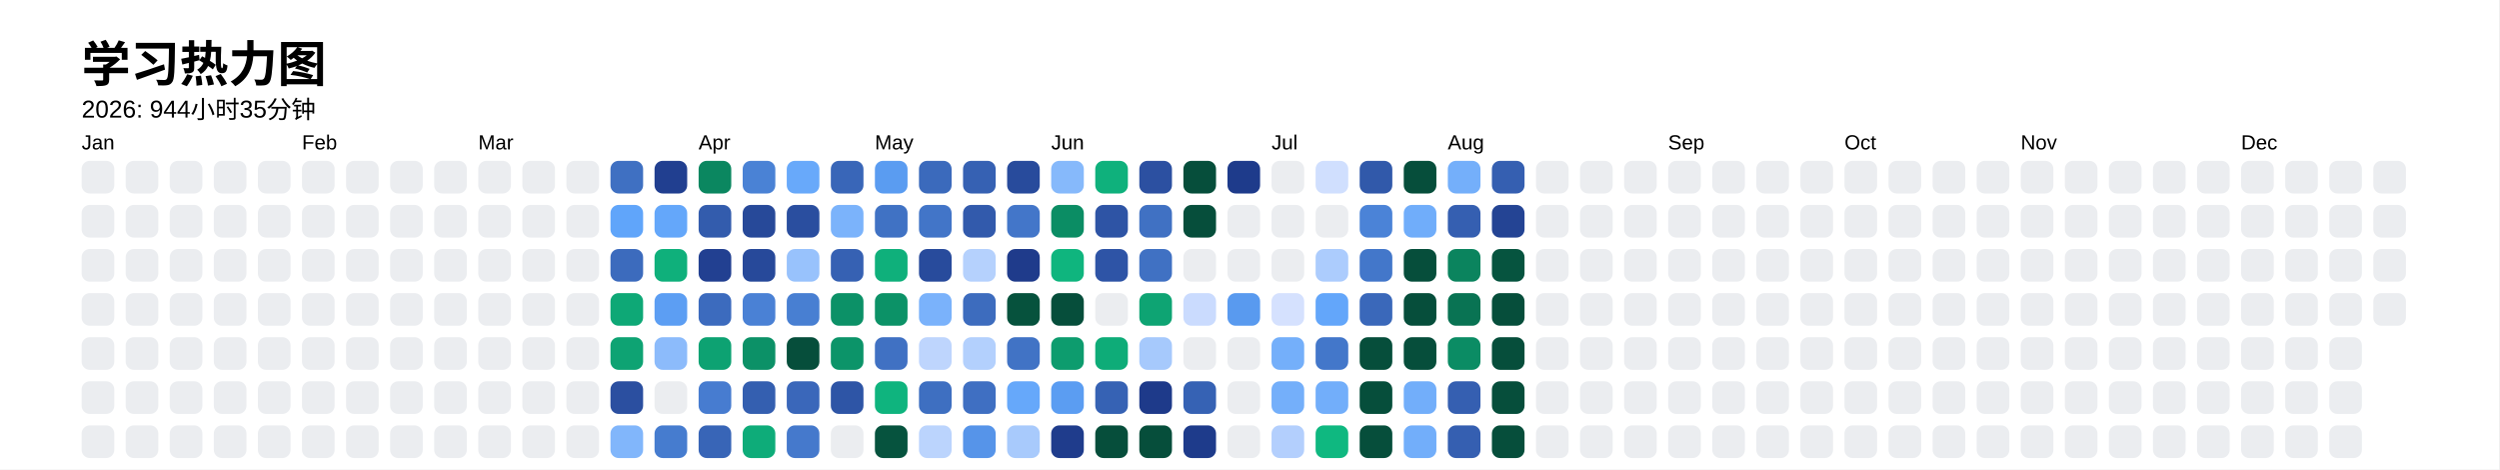
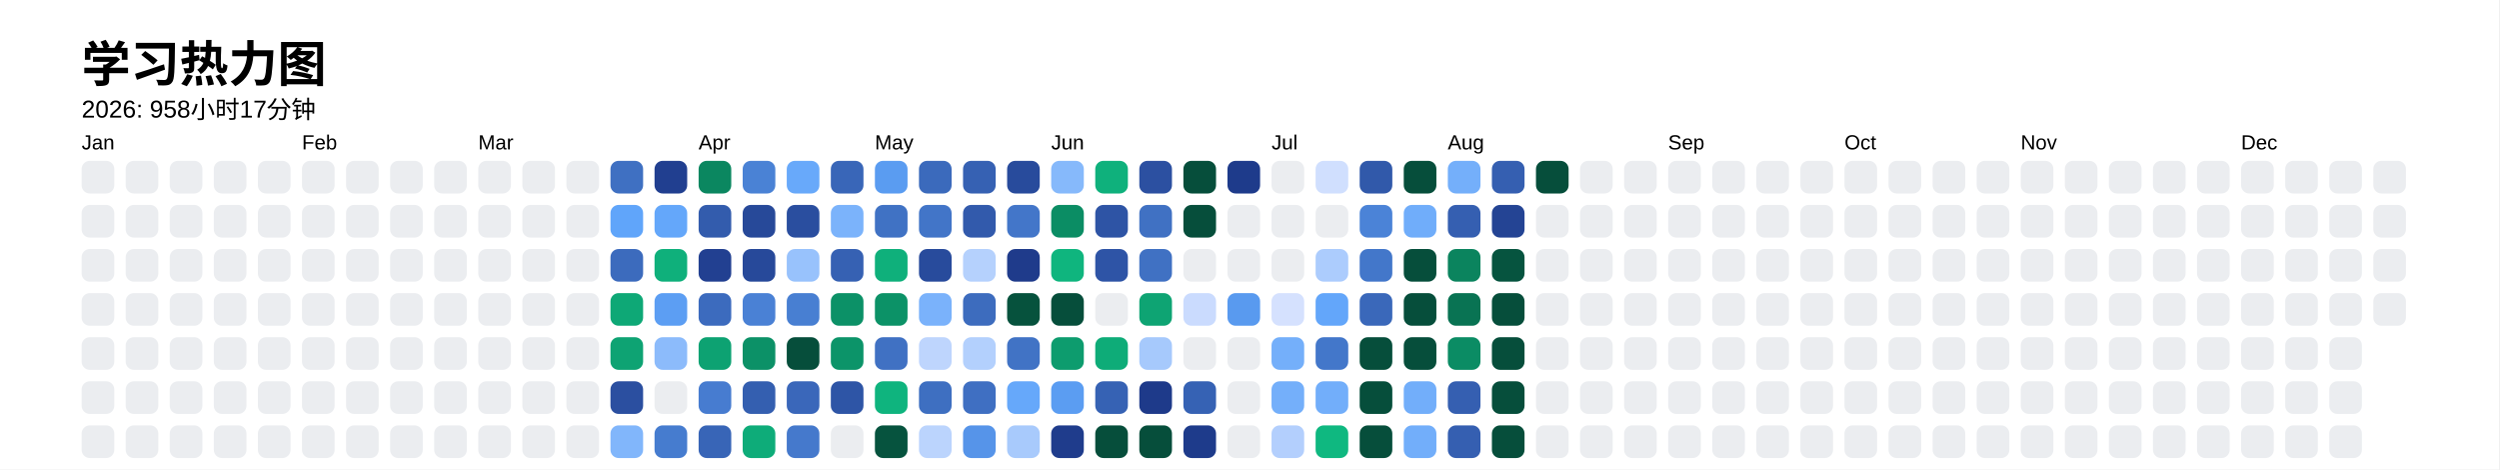
<svg xmlns="http://www.w3.org/2000/svg" style="background-color:white;" baseProfile="full" height="57.5mm" version="1.1" viewBox="0,0,306.2,57.5" width="306.2mm">
  <defs />
  <rect fill="#FFFFFF" height="57.5" width="306.2" x="0" y="0" />
  <text fill="#000000" style="font-size:6px; font-family:Arial; font-weight:bold;" x="10" y="10">学习热力图</text>
-   <text fill="#000000" style="font-size:3px; font-family:Arial;" x="10" y="14.4">2026: 944小时35分钟</text>
+   <text fill="#000000" style="font-size:3px; font-family:Arial;" x="10" y="14.4">2026: 958小时17分钟</text>
  <text fill="#000000" style="font-size:2.5px; font-family:Arial" x="10" y="18.3">Jan</text>
  <rect fill="#ebedf0" height="4" rx="1" ry="1" width="4" x="10" y="19.7" />
  <rect fill="#ebedf0" height="4" rx="1" ry="1" width="4" x="10" y="25.1" />
  <rect fill="#ebedf0" height="4" rx="1" ry="1" width="4" x="10" y="30.5" />
  <rect fill="#ebedf0" height="4" rx="1" ry="1" width="4" x="10" y="35.9" />
  <rect fill="#ebedf0" height="4" rx="1" ry="1" width="4" x="10" y="41.3" />
  <rect fill="#ebedf0" height="4" rx="1" ry="1" width="4" x="10" y="46.7" />
  <rect fill="#ebedf0" height="4" rx="1" ry="1" width="4" x="10" y="52.1" />
  <rect fill="#ebedf0" height="4" rx="1" ry="1" width="4" x="15.4" y="19.7" />
  <rect fill="#ebedf0" height="4" rx="1" ry="1" width="4" x="15.4" y="25.1" />
  <rect fill="#ebedf0" height="4" rx="1" ry="1" width="4" x="15.4" y="30.5" />
  <rect fill="#ebedf0" height="4" rx="1" ry="1" width="4" x="15.4" y="35.9" />
  <rect fill="#ebedf0" height="4" rx="1" ry="1" width="4" x="15.4" y="41.3" />
  <rect fill="#ebedf0" height="4" rx="1" ry="1" width="4" x="15.4" y="46.7" />
  <rect fill="#ebedf0" height="4" rx="1" ry="1" width="4" x="15.4" y="52.1" />
  <rect fill="#ebedf0" height="4" rx="1" ry="1" width="4" x="20.8" y="19.7" />
  <rect fill="#ebedf0" height="4" rx="1" ry="1" width="4" x="20.8" y="25.1" />
  <rect fill="#ebedf0" height="4" rx="1" ry="1" width="4" x="20.8" y="30.5" />
  <rect fill="#ebedf0" height="4" rx="1" ry="1" width="4" x="20.8" y="35.9" />
  <rect fill="#ebedf0" height="4" rx="1" ry="1" width="4" x="20.8" y="41.3" />
  <rect fill="#ebedf0" height="4" rx="1" ry="1" width="4" x="20.8" y="46.7" />
  <rect fill="#ebedf0" height="4" rx="1" ry="1" width="4" x="20.8" y="52.1" />
  <rect fill="#ebedf0" height="4" rx="1" ry="1" width="4" x="26.2" y="19.7" />
  <rect fill="#ebedf0" height="4" rx="1" ry="1" width="4" x="26.2" y="25.1" />
  <rect fill="#ebedf0" height="4" rx="1" ry="1" width="4" x="26.2" y="30.5" />
  <rect fill="#ebedf0" height="4" rx="1" ry="1" width="4" x="26.2" y="35.9" />
  <rect fill="#ebedf0" height="4" rx="1" ry="1" width="4" x="26.2" y="41.3" />
  <rect fill="#ebedf0" height="4" rx="1" ry="1" width="4" x="26.2" y="46.7" />
  <rect fill="#ebedf0" height="4" rx="1" ry="1" width="4" x="26.2" y="52.1" />
  <rect fill="#ebedf0" height="4" rx="1" ry="1" width="4" x="31.6" y="19.7" />
  <rect fill="#ebedf0" height="4" rx="1" ry="1" width="4" x="31.6" y="25.1" />
  <rect fill="#ebedf0" height="4" rx="1" ry="1" width="4" x="31.6" y="30.5" />
  <rect fill="#ebedf0" height="4" rx="1" ry="1" width="4" x="31.6" y="35.9" />
  <rect fill="#ebedf0" height="4" rx="1" ry="1" width="4" x="31.6" y="41.3" />
  <rect fill="#ebedf0" height="4" rx="1" ry="1" width="4" x="31.6" y="46.7" />
  <rect fill="#ebedf0" height="4" rx="1" ry="1" width="4" x="31.6" y="52.1" />
  <text fill="#000000" style="font-size:2.5px; font-family:Arial" x="37.0" y="18.3">Feb</text>
  <rect fill="#ebedf0" height="4" rx="1" ry="1" width="4" x="37.0" y="19.7" />
  <rect fill="#ebedf0" height="4" rx="1" ry="1" width="4" x="37.0" y="25.1" />
  <rect fill="#ebedf0" height="4" rx="1" ry="1" width="4" x="37.0" y="30.5" />
  <rect fill="#ebedf0" height="4" rx="1" ry="1" width="4" x="37.0" y="35.9" />
  <rect fill="#ebedf0" height="4" rx="1" ry="1" width="4" x="37.0" y="41.3" />
  <rect fill="#ebedf0" height="4" rx="1" ry="1" width="4" x="37.0" y="46.7" />
  <rect fill="#ebedf0" height="4" rx="1" ry="1" width="4" x="37.0" y="52.1" />
  <rect fill="#ebedf0" height="4" rx="1" ry="1" width="4" x="42.4" y="19.7" />
  <rect fill="#ebedf0" height="4" rx="1" ry="1" width="4" x="42.4" y="25.1" />
  <rect fill="#ebedf0" height="4" rx="1" ry="1" width="4" x="42.4" y="30.5" />
  <rect fill="#ebedf0" height="4" rx="1" ry="1" width="4" x="42.4" y="35.9" />
  <rect fill="#ebedf0" height="4" rx="1" ry="1" width="4" x="42.4" y="41.3" />
  <rect fill="#ebedf0" height="4" rx="1" ry="1" width="4" x="42.4" y="46.7" />
  <rect fill="#ebedf0" height="4" rx="1" ry="1" width="4" x="42.4" y="52.1" />
  <rect fill="#ebedf0" height="4" rx="1" ry="1" width="4" x="47.8" y="19.7" />
  <rect fill="#ebedf0" height="4" rx="1" ry="1" width="4" x="47.8" y="25.1" />
  <rect fill="#ebedf0" height="4" rx="1" ry="1" width="4" x="47.8" y="30.5" />
  <rect fill="#ebedf0" height="4" rx="1" ry="1" width="4" x="47.8" y="35.9" />
  <rect fill="#ebedf0" height="4" rx="1" ry="1" width="4" x="47.8" y="41.3" />
  <rect fill="#ebedf0" height="4" rx="1" ry="1" width="4" x="47.8" y="46.7" />
  <rect fill="#ebedf0" height="4" rx="1" ry="1" width="4" x="47.8" y="52.1" />
  <rect fill="#ebedf0" height="4" rx="1" ry="1" width="4" x="53.2" y="19.7" />
  <rect fill="#ebedf0" height="4" rx="1" ry="1" width="4" x="53.2" y="25.1" />
  <rect fill="#ebedf0" height="4" rx="1" ry="1" width="4" x="53.2" y="30.5" />
  <rect fill="#ebedf0" height="4" rx="1" ry="1" width="4" x="53.2" y="35.9" />
  <rect fill="#ebedf0" height="4" rx="1" ry="1" width="4" x="53.2" y="41.3" />
  <rect fill="#ebedf0" height="4" rx="1" ry="1" width="4" x="53.2" y="46.7" />
  <rect fill="#ebedf0" height="4" rx="1" ry="1" width="4" x="53.2" y="52.1" />
  <text fill="#000000" style="font-size:2.5px; font-family:Arial" x="58.6" y="18.3">Mar</text>
  <rect fill="#ebedf0" height="4" rx="1" ry="1" width="4" x="58.6" y="19.7" />
  <rect fill="#ebedf0" height="4" rx="1" ry="1" width="4" x="58.6" y="25.1" />
  <rect fill="#ebedf0" height="4" rx="1" ry="1" width="4" x="58.6" y="30.5" />
  <rect fill="#ebedf0" height="4" rx="1" ry="1" width="4" x="58.6" y="35.9" />
  <rect fill="#ebedf0" height="4" rx="1" ry="1" width="4" x="58.6" y="41.3" />
  <rect fill="#ebedf0" height="4" rx="1" ry="1" width="4" x="58.6" y="46.7" />
  <rect fill="#ebedf0" height="4" rx="1" ry="1" width="4" x="58.6" y="52.1" />
  <rect fill="#ebedf0" height="4" rx="1" ry="1" width="4" x="64" y="19.7" />
  <rect fill="#ebedf0" height="4" rx="1" ry="1" width="4" x="64" y="25.1" />
  <rect fill="#ebedf0" height="4" rx="1" ry="1" width="4" x="64" y="30.5" />
  <rect fill="#ebedf0" height="4" rx="1" ry="1" width="4" x="64" y="35.9" />
  <rect fill="#ebedf0" height="4" rx="1" ry="1" width="4" x="64" y="41.3" />
  <rect fill="#ebedf0" height="4" rx="1" ry="1" width="4" x="64" y="46.7" />
  <rect fill="#ebedf0" height="4" rx="1" ry="1" width="4" x="64" y="52.1" />
  <rect fill="#ebedf0" height="4" rx="1" ry="1" width="4" x="69.4" y="19.7" />
  <rect fill="#ebedf0" height="4" rx="1" ry="1" width="4" x="69.4" y="25.1" />
  <rect fill="#ebedf0" height="4" rx="1" ry="1" width="4" x="69.4" y="30.5" />
  <rect fill="#ebedf0" height="4" rx="1" ry="1" width="4" x="69.4" y="35.9" />
  <rect fill="#ebedf0" height="4" rx="1" ry="1" width="4" x="69.4" y="41.3" />
  <rect fill="#ebedf0" height="4" rx="1" ry="1" width="4" x="69.4" y="46.7" />
  <rect fill="#ebedf0" height="4" rx="1" ry="1" width="4" x="69.4" y="52.1" />
  <rect fill="#3f70c2" height="4" rx="1" ry="1" width="4" x="74.8" y="19.7" />
  <rect fill="#60a5fa" height="4" rx="1" ry="1" width="4" x="74.8" y="25.1" />
  <rect fill="#3c6bbd" height="4" rx="1" ry="1" width="4" x="74.8" y="30.5" />
  <rect fill="#0ea876" height="4" rx="1" ry="1" width="4" x="74.8" y="35.9" />
  <rect fill="#0ea373" height="4" rx="1" ry="1" width="4" x="74.8" y="41.3" />
  <rect fill="#2b4fa0" height="4" rx="1" ry="1" width="4" x="74.8" y="46.7" />
  <rect fill="#81b6fb" height="4" rx="1" ry="1" width="4" x="74.8" y="52.1" />
  <rect fill="#213f90" height="4" rx="1" ry="1" width="4" x="80.2" y="19.7" />
  <rect fill="#64a7fa" height="4" rx="1" ry="1" width="4" x="80.2" y="25.1" />
  <rect fill="#0fb07b" height="4" rx="1" ry="1" width="4" x="80.2" y="30.5" />
  <rect fill="#5c9ef3" height="4" rx="1" ry="1" width="4" x="80.2" y="35.9" />
  <rect fill="#8cbbfb" height="4" rx="1" ry="1" width="4" x="80.2" y="41.3" />
  <rect fill="#ebedf0" height="4" rx="1" ry="1" width="4" x="80.2" y="46.7" />
  <rect fill="#467ccf" height="4" rx="1" ry="1" width="4" x="80.2" y="52.1" />
  <text fill="#000000" style="font-size:2.5px; font-family:Arial" x="85.6" y="18.3">Apr</text>
  <rect fill="#0b8760" height="4" rx="1" ry="1" width="4" x="85.6" y="19.7" />
  <rect fill="#335cad" height="4" rx="1" ry="1" width="4" x="85.6" y="25.1" />
  <rect fill="#224091" height="4" rx="1" ry="1" width="4" x="85.6" y="30.5" />
  <rect fill="#3c6bbe" height="4" rx="1" ry="1" width="4" x="85.6" y="35.9" />
  <rect fill="#0da272" height="4" rx="1" ry="1" width="4" x="85.6" y="41.3" />
  <rect fill="#477cd0" height="4" rx="1" ry="1" width="4" x="85.6" y="46.7" />
  <rect fill="#3865b7" height="4" rx="1" ry="1" width="4" x="85.6" y="52.1" />
  <rect fill="#4a82d5" height="4" rx="1" ry="1" width="4" x="91" y="19.7" />
  <rect fill="#274999" height="4" rx="1" ry="1" width="4" x="91" y="25.1" />
  <rect fill="#27499a" height="4" rx="1" ry="1" width="4" x="91" y="30.5" />
  <rect fill="#4a81d5" height="4" rx="1" ry="1" width="4" x="91" y="35.9" />
  <rect fill="#0c9167" height="4" rx="1" ry="1" width="4" x="91" y="41.3" />
  <rect fill="#345fb0" height="4" rx="1" ry="1" width="4" x="91" y="46.7" />
  <rect fill="#0eac79" height="4" rx="1" ry="1" width="4" x="91" y="52.1" />
  <rect fill="#68a9fa" height="4" rx="1" ry="1" width="4" x="96.4" y="19.7" />
  <rect fill="#2a4e9f" height="4" rx="1" ry="1" width="4" x="96.4" y="25.1" />
  <rect fill="#98c2fc" height="4" rx="1" ry="1" width="4" x="96.4" y="30.5" />
  <rect fill="#487fd2" height="4" rx="1" ry="1" width="4" x="96.4" y="35.9" />
  <rect fill="#064e3b" height="4" rx="1" ry="1" width="4" x="96.4" y="41.3" />
  <rect fill="#3a67ba" height="4" rx="1" ry="1" width="4" x="96.4" y="46.7" />
  <rect fill="#4579cc" height="4" rx="1" ry="1" width="4" x="96.4" y="52.1" />
  <rect fill="#3966b8" height="4" rx="1" ry="1" width="4" x="101.8" y="19.7" />
  <rect fill="#7bb3fb" height="4" rx="1" ry="1" width="4" x="101.8" y="25.1" />
  <rect fill="#3661b3" height="4" rx="1" ry="1" width="4" x="101.8" y="30.5" />
  <rect fill="#0c9167" height="4" rx="1" ry="1" width="4" x="101.8" y="35.9" />
  <rect fill="#0c9469" height="4" rx="1" ry="1" width="4" x="101.8" y="41.3" />
  <rect fill="#2e55a6" height="4" rx="1" ry="1" width="4" x="101.8" y="46.7" />
  <rect fill="#ebedf0" height="4" rx="1" ry="1" width="4" x="101.8" y="52.1" />
  <text fill="#000000" style="font-size:2.5px; font-family:Arial" x="107.2" y="18.3">May</text>
  <rect fill="#5a9cf1" height="4" rx="1" ry="1" width="4" x="107.2" y="19.7" />
  <rect fill="#4072c4" height="4" rx="1" ry="1" width="4" x="107.2" y="25.1" />
  <rect fill="#0fb07b" height="4" rx="1" ry="1" width="4" x="107.2" y="30.5" />
  <rect fill="#0c9267" height="4" rx="1" ry="1" width="4" x="107.2" y="35.9" />
  <rect fill="#4071c3" height="4" rx="1" ry="1" width="4" x="107.2" y="41.3" />
  <rect fill="#0fb47e" height="4" rx="1" ry="1" width="4" x="107.2" y="46.7" />
  <rect fill="#06533e" height="4" rx="1" ry="1" width="4" x="107.2" y="52.1" />
  <rect fill="#3b6abc" height="4" rx="1" ry="1" width="4" x="112.6" y="19.7" />
  <rect fill="#4275c8" height="4" rx="1" ry="1" width="4" x="112.6" y="25.1" />
  <rect fill="#284b9c" height="4" rx="1" ry="1" width="4" x="112.6" y="30.5" />
  <rect fill="#7ab2fb" height="4" rx="1" ry="1" width="4" x="112.6" y="35.9" />
  <rect fill="#bed5fd" height="4" rx="1" ry="1" width="4" x="112.6" y="41.3" />
  <rect fill="#3e6fc1" height="4" rx="1" ry="1" width="4" x="112.6" y="46.7" />
  <rect fill="#bbd4fd" height="4" rx="1" ry="1" width="4" x="112.6" y="52.1" />
  <rect fill="#3661b3" height="4" rx="1" ry="1" width="4" x="118" y="19.7" />
  <rect fill="#325aac" height="4" rx="1" ry="1" width="4" x="118" y="25.1" />
  <rect fill="#b5d1fd" height="4" rx="1" ry="1" width="4" x="118" y="30.5" />
  <rect fill="#3d6cbe" height="4" rx="1" ry="1" width="4" x="118" y="35.9" />
  <rect fill="#b3d0fd" height="4" rx="1" ry="1" width="4" x="118" y="41.3" />
  <rect fill="#3f6fc2" height="4" rx="1" ry="1" width="4" x="118" y="46.7" />
  <rect fill="#5694e9" height="4" rx="1" ry="1" width="4" x="118" y="52.1" />
  <rect fill="#284b9c" height="4" rx="1" ry="1" width="4" x="123.4" y="19.7" />
  <rect fill="#4376c9" height="4" rx="1" ry="1" width="4" x="123.4" y="25.1" />
  <rect fill="#1f3b8b" height="4" rx="1" ry="1" width="4" x="123.4" y="30.5" />
  <rect fill="#06523d" height="4" rx="1" ry="1" width="4" x="123.4" y="35.9" />
  <rect fill="#4173c5" height="4" rx="1" ry="1" width="4" x="123.4" y="41.3" />
  <rect fill="#66a8fa" height="4" rx="1" ry="1" width="4" x="123.4" y="46.7" />
  <rect fill="#a8cafc" height="4" rx="1" ry="1" width="4" x="123.4" y="52.1" />
  <text fill="#000000" style="font-size:2.5px; font-family:Arial" x="128.8" y="18.3">Jun</text>
  <rect fill="#86b9fb" height="4" rx="1" ry="1" width="4" x="128.8" y="19.7" />
  <rect fill="#0b8d64" height="4" rx="1" ry="1" width="4" x="128.8" y="25.1" />
  <rect fill="#0fb57e" height="4" rx="1" ry="1" width="4" x="128.8" y="30.5" />
  <rect fill="#064e3b" height="4" rx="1" ry="1" width="4" x="128.8" y="35.9" />
  <rect fill="#0d9c6e" height="4" rx="1" ry="1" width="4" x="128.8" y="41.3" />
  <rect fill="#5b9df2" height="4" rx="1" ry="1" width="4" x="128.8" y="46.7" />
  <rect fill="#1f3c8c" height="4" rx="1" ry="1" width="4" x="128.8" y="52.1" />
  <rect fill="#0fb17c" height="4" rx="1" ry="1" width="4" x="134.2" y="19.7" />
  <rect fill="#2e54a5" height="4" rx="1" ry="1" width="4" x="134.2" y="25.1" />
  <rect fill="#2e54a6" height="4" rx="1" ry="1" width="4" x="134.2" y="30.5" />
  <rect fill="#ebedf0" height="4" rx="1" ry="1" width="4" x="134.2" y="35.9" />
  <rect fill="#0eac78" height="4" rx="1" ry="1" width="4" x="134.2" y="41.3" />
  <rect fill="#3662b4" height="4" rx="1" ry="1" width="4" x="134.2" y="46.7" />
  <rect fill="#064e3b" height="4" rx="1" ry="1" width="4" x="134.2" y="52.1" />
  <rect fill="#2c50a1" height="4" rx="1" ry="1" width="4" x="139.6" y="19.7" />
  <rect fill="#4071c3" height="4" rx="1" ry="1" width="4" x="139.6" y="25.1" />
  <rect fill="#4071c3" height="4" rx="1" ry="1" width="4" x="139.6" y="30.5" />
  <rect fill="#0ea473" height="4" rx="1" ry="1" width="4" x="139.6" y="35.9" />
  <rect fill="#a6c9fc" height="4" rx="1" ry="1" width="4" x="139.6" y="41.3" />
  <rect fill="#1e3a8a" height="4" rx="1" ry="1" width="4" x="139.6" y="46.7" />
  <rect fill="#064e3b" height="4" rx="1" ry="1" width="4" x="139.6" y="52.1" />
  <rect fill="#064e3b" height="4" rx="1" ry="1" width="4" x="145" y="19.7" />
  <rect fill="#064e3b" height="4" rx="1" ry="1" width="4" x="145" y="25.1" />
  <rect fill="#ebedf0" height="4" rx="1" ry="1" width="4" x="145" y="30.5" />
  <rect fill="#cadbfe" height="4" rx="1" ry="1" width="4" x="145" y="35.9" />
  <rect fill="#ebedf0" height="4" rx="1" ry="1" width="4" x="145" y="41.3" />
  <rect fill="#3662b4" height="4" rx="1" ry="1" width="4" x="145" y="46.7" />
  <rect fill="#1e3b8b" height="4" rx="1" ry="1" width="4" x="145" y="52.1" />
  <rect fill="#1e3b8b" height="4" rx="1" ry="1" width="4" x="150.4" y="19.7" />
  <rect fill="#ebedf0" height="4" rx="1" ry="1" width="4" x="150.4" y="25.1" />
  <rect fill="#ebedf0" height="4" rx="1" ry="1" width="4" x="150.4" y="30.5" />
  <rect fill="#599aef" height="4" rx="1" ry="1" width="4" x="150.4" y="35.9" />
  <rect fill="#ebedf0" height="4" rx="1" ry="1" width="4" x="150.4" y="41.3" />
  <rect fill="#ebedf0" height="4" rx="1" ry="1" width="4" x="150.4" y="46.7" />
  <rect fill="#ebedf0" height="4" rx="1" ry="1" width="4" x="150.4" y="52.1" />
  <text fill="#000000" style="font-size:2.5px; font-family:Arial" x="155.8" y="18.3">Jul</text>
  <rect fill="#ebedf0" height="4" rx="1" ry="1" width="4" x="155.8" y="19.7" />
  <rect fill="#ebedf0" height="4" rx="1" ry="1" width="4" x="155.8" y="25.1" />
  <rect fill="#ebedf0" height="4" rx="1" ry="1" width="4" x="155.8" y="30.5" />
  <rect fill="#d5e1fe" height="4" rx="1" ry="1" width="4" x="155.8" y="35.9" />
  <rect fill="#74affa" height="4" rx="1" ry="1" width="4" x="155.8" y="41.3" />
  <rect fill="#74affa" height="4" rx="1" ry="1" width="4" x="155.8" y="46.7" />
  <rect fill="#b3cffd" height="4" rx="1" ry="1" width="4" x="155.8" y="52.1" />
  <rect fill="#d0dffe" height="4" rx="1" ry="1" width="4" x="161.2" y="19.7" />
  <rect fill="#ebedf0" height="4" rx="1" ry="1" width="4" x="161.2" y="25.1" />
  <rect fill="#acccfd" height="4" rx="1" ry="1" width="4" x="161.2" y="30.5" />
  <rect fill="#63a6fa" height="4" rx="1" ry="1" width="4" x="161.2" y="35.9" />
  <rect fill="#4377ca" height="4" rx="1" ry="1" width="4" x="161.2" y="41.3" />
  <rect fill="#72aefa" height="4" rx="1" ry="1" width="4" x="161.2" y="46.7" />
  <rect fill="#0fb880" height="4" rx="1" ry="1" width="4" x="161.2" y="52.1" />
  <rect fill="#3159aa" height="4" rx="1" ry="1" width="4" x="166.6" y="19.7" />
  <rect fill="#4b83d7" height="4" rx="1" ry="1" width="4" x="166.6" y="25.1" />
  <rect fill="#4377ca" height="4" rx="1" ry="1" width="4" x="166.6" y="30.5" />
  <rect fill="#3a68ba" height="4" rx="1" ry="1" width="4" x="166.6" y="35.9" />
  <rect fill="#064e3b" height="4" rx="1" ry="1" width="4" x="166.6" y="41.3" />
  <rect fill="#064e3b" height="4" rx="1" ry="1" width="4" x="166.6" y="46.7" />
  <rect fill="#064e3b" height="4" rx="1" ry="1" width="4" x="166.6" y="52.1" />
  <rect fill="#064e3b" height="4" rx="1" ry="1" width="4" x="172" y="19.7" />
  <rect fill="#70adfa" height="4" rx="1" ry="1" width="4" x="172" y="25.1" />
  <rect fill="#064e3b" height="4" rx="1" ry="1" width="4" x="172" y="30.5" />
  <rect fill="#064e3b" height="4" rx="1" ry="1" width="4" x="172" y="35.9" />
  <rect fill="#064e3b" height="4" rx="1" ry="1" width="4" x="172" y="41.3" />
  <rect fill="#72aefa" height="4" rx="1" ry="1" width="4" x="172" y="46.7" />
  <rect fill="#72aefa" height="4" rx="1" ry="1" width="4" x="172" y="52.1" />
  <text fill="#000000" style="font-size:2.5px; font-family:Arial" x="177.4" y="18.3">Aug</text>
  <rect fill="#74affa" height="4" rx="1" ry="1" width="4" x="177.4" y="19.7" />
  <rect fill="#355fb1" height="4" rx="1" ry="1" width="4" x="177.4" y="25.1" />
  <rect fill="#0b845e" height="4" rx="1" ry="1" width="4" x="177.4" y="30.5" />
  <rect fill="#097353" height="4" rx="1" ry="1" width="4" x="177.4" y="35.9" />
  <rect fill="#0b8c64" height="4" rx="1" ry="1" width="4" x="177.4" y="41.3" />
  <rect fill="#355fb1" height="4" rx="1" ry="1" width="4" x="177.4" y="46.7" />
  <rect fill="#355fb1" height="4" rx="1" ry="1" width="4" x="177.4" y="52.1" />
  <rect fill="#355fb1" height="4" rx="1" ry="1" width="4" x="182.8" y="19.7" />
  <rect fill="#244494" height="4" rx="1" ry="1" width="4" x="182.8" y="25.1" />
  <rect fill="#06543f" height="4" rx="1" ry="1" width="4" x="182.8" y="30.5" />
  <rect fill="#064e3b" height="4" rx="1" ry="1" width="4" x="182.8" y="35.9" />
  <rect fill="#064e3b" height="4" rx="1" ry="1" width="4" x="182.8" y="41.3" />
  <rect fill="#064e3b" height="4" rx="1" ry="1" width="4" x="182.8" y="46.7" />
  <rect fill="#064e3b" height="4" rx="1" ry="1" width="4" x="182.8" y="52.1" />
-   <rect fill="#ebedf0" height="4" rx="1" ry="1" width="4" x="188.2" y="19.7" />
+   <rect fill="#064e3b" height="4" rx="1" ry="1" width="4" x="188.2" y="19.7" />
  <rect fill="#ebedf0" height="4" rx="1" ry="1" width="4" x="188.2" y="25.1" />
  <rect fill="#ebedf0" height="4" rx="1" ry="1" width="4" x="188.2" y="30.5" />
  <rect fill="#ebedf0" height="4" rx="1" ry="1" width="4" x="188.2" y="35.9" />
  <rect fill="#ebedf0" height="4" rx="1" ry="1" width="4" x="188.2" y="41.3" />
  <rect fill="#ebedf0" height="4" rx="1" ry="1" width="4" x="188.2" y="46.7" />
  <rect fill="#ebedf0" height="4" rx="1" ry="1" width="4" x="188.2" y="52.1" />
  <rect fill="#ebedf0" height="4" rx="1" ry="1" width="4" x="193.6" y="19.7" />
  <rect fill="#ebedf0" height="4" rx="1" ry="1" width="4" x="193.6" y="25.1" />
  <rect fill="#ebedf0" height="4" rx="1" ry="1" width="4" x="193.6" y="30.5" />
  <rect fill="#ebedf0" height="4" rx="1" ry="1" width="4" x="193.6" y="35.9" />
  <rect fill="#ebedf0" height="4" rx="1" ry="1" width="4" x="193.6" y="41.3" />
  <rect fill="#ebedf0" height="4" rx="1" ry="1" width="4" x="193.6" y="46.7" />
  <rect fill="#ebedf0" height="4" rx="1" ry="1" width="4" x="193.6" y="52.1" />
  <rect fill="#ebedf0" height="4" rx="1" ry="1" width="4" x="199" y="19.7" />
  <rect fill="#ebedf0" height="4" rx="1" ry="1" width="4" x="199" y="25.1" />
  <rect fill="#ebedf0" height="4" rx="1" ry="1" width="4" x="199" y="30.5" />
  <rect fill="#ebedf0" height="4" rx="1" ry="1" width="4" x="199" y="35.9" />
  <rect fill="#ebedf0" height="4" rx="1" ry="1" width="4" x="199" y="41.3" />
  <rect fill="#ebedf0" height="4" rx="1" ry="1" width="4" x="199" y="46.7" />
  <rect fill="#ebedf0" height="4" rx="1" ry="1" width="4" x="199" y="52.1" />
  <text fill="#000000" style="font-size:2.5px; font-family:Arial" x="204.4" y="18.3">Sep</text>
  <rect fill="#ebedf0" height="4" rx="1" ry="1" width="4" x="204.4" y="19.7" />
  <rect fill="#ebedf0" height="4" rx="1" ry="1" width="4" x="204.4" y="25.1" />
  <rect fill="#ebedf0" height="4" rx="1" ry="1" width="4" x="204.4" y="30.5" />
  <rect fill="#ebedf0" height="4" rx="1" ry="1" width="4" x="204.4" y="35.9" />
  <rect fill="#ebedf0" height="4" rx="1" ry="1" width="4" x="204.4" y="41.3" />
  <rect fill="#ebedf0" height="4" rx="1" ry="1" width="4" x="204.4" y="46.7" />
  <rect fill="#ebedf0" height="4" rx="1" ry="1" width="4" x="204.4" y="52.1" />
  <rect fill="#ebedf0" height="4" rx="1" ry="1" width="4" x="209.8" y="19.7" />
  <rect fill="#ebedf0" height="4" rx="1" ry="1" width="4" x="209.8" y="25.1" />
  <rect fill="#ebedf0" height="4" rx="1" ry="1" width="4" x="209.8" y="30.5" />
  <rect fill="#ebedf0" height="4" rx="1" ry="1" width="4" x="209.8" y="35.9" />
  <rect fill="#ebedf0" height="4" rx="1" ry="1" width="4" x="209.8" y="41.3" />
  <rect fill="#ebedf0" height="4" rx="1" ry="1" width="4" x="209.8" y="46.7" />
  <rect fill="#ebedf0" height="4" rx="1" ry="1" width="4" x="209.8" y="52.1" />
  <rect fill="#ebedf0" height="4" rx="1" ry="1" width="4" x="215.2" y="19.7" />
  <rect fill="#ebedf0" height="4" rx="1" ry="1" width="4" x="215.2" y="25.1" />
  <rect fill="#ebedf0" height="4" rx="1" ry="1" width="4" x="215.2" y="30.5" />
  <rect fill="#ebedf0" height="4" rx="1" ry="1" width="4" x="215.2" y="35.9" />
  <rect fill="#ebedf0" height="4" rx="1" ry="1" width="4" x="215.2" y="41.3" />
  <rect fill="#ebedf0" height="4" rx="1" ry="1" width="4" x="215.2" y="46.7" />
  <rect fill="#ebedf0" height="4" rx="1" ry="1" width="4" x="215.2" y="52.1" />
  <rect fill="#ebedf0" height="4" rx="1" ry="1" width="4" x="220.6" y="19.7" />
  <rect fill="#ebedf0" height="4" rx="1" ry="1" width="4" x="220.6" y="25.1" />
  <rect fill="#ebedf0" height="4" rx="1" ry="1" width="4" x="220.6" y="30.5" />
  <rect fill="#ebedf0" height="4" rx="1" ry="1" width="4" x="220.6" y="35.9" />
  <rect fill="#ebedf0" height="4" rx="1" ry="1" width="4" x="220.6" y="41.3" />
  <rect fill="#ebedf0" height="4" rx="1" ry="1" width="4" x="220.6" y="46.7" />
  <rect fill="#ebedf0" height="4" rx="1" ry="1" width="4" x="220.6" y="52.1" />
  <text fill="#000000" style="font-size:2.5px; font-family:Arial" x="226" y="18.3">Oct</text>
  <rect fill="#ebedf0" height="4" rx="1" ry="1" width="4" x="226" y="19.7" />
  <rect fill="#ebedf0" height="4" rx="1" ry="1" width="4" x="226" y="25.1" />
  <rect fill="#ebedf0" height="4" rx="1" ry="1" width="4" x="226" y="30.5" />
  <rect fill="#ebedf0" height="4" rx="1" ry="1" width="4" x="226" y="35.9" />
  <rect fill="#ebedf0" height="4" rx="1" ry="1" width="4" x="226" y="41.3" />
  <rect fill="#ebedf0" height="4" rx="1" ry="1" width="4" x="226" y="46.7" />
  <rect fill="#ebedf0" height="4" rx="1" ry="1" width="4" x="226" y="52.1" />
  <rect fill="#ebedf0" height="4" rx="1" ry="1" width="4" x="231.4" y="19.7" />
  <rect fill="#ebedf0" height="4" rx="1" ry="1" width="4" x="231.4" y="25.1" />
  <rect fill="#ebedf0" height="4" rx="1" ry="1" width="4" x="231.4" y="30.5" />
  <rect fill="#ebedf0" height="4" rx="1" ry="1" width="4" x="231.4" y="35.9" />
  <rect fill="#ebedf0" height="4" rx="1" ry="1" width="4" x="231.4" y="41.3" />
  <rect fill="#ebedf0" height="4" rx="1" ry="1" width="4" x="231.4" y="46.7" />
  <rect fill="#ebedf0" height="4" rx="1" ry="1" width="4" x="231.4" y="52.1" />
  <rect fill="#ebedf0" height="4" rx="1" ry="1" width="4" x="236.8" y="19.7" />
  <rect fill="#ebedf0" height="4" rx="1" ry="1" width="4" x="236.8" y="25.1" />
  <rect fill="#ebedf0" height="4" rx="1" ry="1" width="4" x="236.8" y="30.5" />
  <rect fill="#ebedf0" height="4" rx="1" ry="1" width="4" x="236.8" y="35.9" />
  <rect fill="#ebedf0" height="4" rx="1" ry="1" width="4" x="236.8" y="41.3" />
  <rect fill="#ebedf0" height="4" rx="1" ry="1" width="4" x="236.8" y="46.7" />
  <rect fill="#ebedf0" height="4" rx="1" ry="1" width="4" x="236.8" y="52.1" />
  <rect fill="#ebedf0" height="4" rx="1" ry="1" width="4" x="242.2" y="19.7" />
  <rect fill="#ebedf0" height="4" rx="1" ry="1" width="4" x="242.2" y="25.1" />
  <rect fill="#ebedf0" height="4" rx="1" ry="1" width="4" x="242.2" y="30.5" />
  <rect fill="#ebedf0" height="4" rx="1" ry="1" width="4" x="242.2" y="35.9" />
  <rect fill="#ebedf0" height="4" rx="1" ry="1" width="4" x="242.2" y="41.3" />
  <rect fill="#ebedf0" height="4" rx="1" ry="1" width="4" x="242.2" y="46.7" />
  <rect fill="#ebedf0" height="4" rx="1" ry="1" width="4" x="242.2" y="52.1" />
  <text fill="#000000" style="font-size:2.5px; font-family:Arial" x="247.6" y="18.3">Nov</text>
  <rect fill="#ebedf0" height="4" rx="1" ry="1" width="4" x="247.6" y="19.7" />
  <rect fill="#ebedf0" height="4" rx="1" ry="1" width="4" x="247.6" y="25.1" />
  <rect fill="#ebedf0" height="4" rx="1" ry="1" width="4" x="247.6" y="30.5" />
  <rect fill="#ebedf0" height="4" rx="1" ry="1" width="4" x="247.6" y="35.9" />
  <rect fill="#ebedf0" height="4" rx="1" ry="1" width="4" x="247.6" y="41.3" />
  <rect fill="#ebedf0" height="4" rx="1" ry="1" width="4" x="247.6" y="46.7" />
  <rect fill="#ebedf0" height="4" rx="1" ry="1" width="4" x="247.6" y="52.1" />
  <rect fill="#ebedf0" height="4" rx="1" ry="1" width="4" x="253" y="19.7" />
  <rect fill="#ebedf0" height="4" rx="1" ry="1" width="4" x="253" y="25.1" />
  <rect fill="#ebedf0" height="4" rx="1" ry="1" width="4" x="253" y="30.5" />
  <rect fill="#ebedf0" height="4" rx="1" ry="1" width="4" x="253" y="35.9" />
  <rect fill="#ebedf0" height="4" rx="1" ry="1" width="4" x="253" y="41.3" />
  <rect fill="#ebedf0" height="4" rx="1" ry="1" width="4" x="253" y="46.7" />
  <rect fill="#ebedf0" height="4" rx="1" ry="1" width="4" x="253" y="52.1" />
  <rect fill="#ebedf0" height="4" rx="1" ry="1" width="4" x="258.4" y="19.7" />
  <rect fill="#ebedf0" height="4" rx="1" ry="1" width="4" x="258.4" y="25.1" />
  <rect fill="#ebedf0" height="4" rx="1" ry="1" width="4" x="258.4" y="30.5" />
  <rect fill="#ebedf0" height="4" rx="1" ry="1" width="4" x="258.4" y="35.9" />
  <rect fill="#ebedf0" height="4" rx="1" ry="1" width="4" x="258.4" y="41.3" />
  <rect fill="#ebedf0" height="4" rx="1" ry="1" width="4" x="258.4" y="46.7" />
  <rect fill="#ebedf0" height="4" rx="1" ry="1" width="4" x="258.4" y="52.1" />
  <rect fill="#ebedf0" height="4" rx="1" ry="1" width="4" x="263.8" y="19.7" />
  <rect fill="#ebedf0" height="4" rx="1" ry="1" width="4" x="263.8" y="25.1" />
  <rect fill="#ebedf0" height="4" rx="1" ry="1" width="4" x="263.8" y="30.5" />
  <rect fill="#ebedf0" height="4" rx="1" ry="1" width="4" x="263.8" y="35.9" />
  <rect fill="#ebedf0" height="4" rx="1" ry="1" width="4" x="263.8" y="41.3" />
  <rect fill="#ebedf0" height="4" rx="1" ry="1" width="4" x="263.8" y="46.7" />
  <rect fill="#ebedf0" height="4" rx="1" ry="1" width="4" x="263.8" y="52.1" />
  <rect fill="#ebedf0" height="4" rx="1" ry="1" width="4" x="269.2" y="19.7" />
  <rect fill="#ebedf0" height="4" rx="1" ry="1" width="4" x="269.2" y="25.1" />
  <rect fill="#ebedf0" height="4" rx="1" ry="1" width="4" x="269.2" y="30.5" />
  <rect fill="#ebedf0" height="4" rx="1" ry="1" width="4" x="269.2" y="35.9" />
  <rect fill="#ebedf0" height="4" rx="1" ry="1" width="4" x="269.2" y="41.3" />
  <rect fill="#ebedf0" height="4" rx="1" ry="1" width="4" x="269.2" y="46.7" />
  <rect fill="#ebedf0" height="4" rx="1" ry="1" width="4" x="269.2" y="52.1" />
  <text fill="#000000" style="font-size:2.5px; font-family:Arial" x="274.6" y="18.3">Dec</text>
  <rect fill="#ebedf0" height="4" rx="1" ry="1" width="4" x="274.6" y="19.7" />
  <rect fill="#ebedf0" height="4" rx="1" ry="1" width="4" x="274.6" y="25.1" />
  <rect fill="#ebedf0" height="4" rx="1" ry="1" width="4" x="274.6" y="30.5" />
  <rect fill="#ebedf0" height="4" rx="1" ry="1" width="4" x="274.6" y="35.9" />
  <rect fill="#ebedf0" height="4" rx="1" ry="1" width="4" x="274.6" y="41.3" />
  <rect fill="#ebedf0" height="4" rx="1" ry="1" width="4" x="274.6" y="46.7" />
  <rect fill="#ebedf0" height="4" rx="1" ry="1" width="4" x="274.6" y="52.1" />
  <rect fill="#ebedf0" height="4" rx="1" ry="1" width="4" x="280" y="19.7" />
  <rect fill="#ebedf0" height="4" rx="1" ry="1" width="4" x="280" y="25.1" />
  <rect fill="#ebedf0" height="4" rx="1" ry="1" width="4" x="280" y="30.5" />
  <rect fill="#ebedf0" height="4" rx="1" ry="1" width="4" x="280" y="35.9" />
  <rect fill="#ebedf0" height="4" rx="1" ry="1" width="4" x="280" y="41.3" />
  <rect fill="#ebedf0" height="4" rx="1" ry="1" width="4" x="280" y="46.7" />
  <rect fill="#ebedf0" height="4" rx="1" ry="1" width="4" x="280" y="52.1" />
  <rect fill="#ebedf0" height="4" rx="1" ry="1" width="4" x="285.4" y="19.7" />
  <rect fill="#ebedf0" height="4" rx="1" ry="1" width="4" x="285.4" y="25.1" />
  <rect fill="#ebedf0" height="4" rx="1" ry="1" width="4" x="285.4" y="30.5" />
  <rect fill="#ebedf0" height="4" rx="1" ry="1" width="4" x="285.4" y="35.9" />
  <rect fill="#ebedf0" height="4" rx="1" ry="1" width="4" x="285.4" y="41.3" />
  <rect fill="#ebedf0" height="4" rx="1" ry="1" width="4" x="285.4" y="46.7" />
  <rect fill="#ebedf0" height="4" rx="1" ry="1" width="4" x="285.4" y="52.1" />
  <rect fill="#ebedf0" height="4" rx="1" ry="1" width="4" x="290.8" y="19.7" />
  <rect fill="#ebedf0" height="4" rx="1" ry="1" width="4" x="290.8" y="25.1" />
  <rect fill="#ebedf0" height="4" rx="1" ry="1" width="4" x="290.8" y="30.5" />
  <rect fill="#ebedf0" height="4" rx="1" ry="1" width="4" x="290.8" y="35.9" />
</svg>
